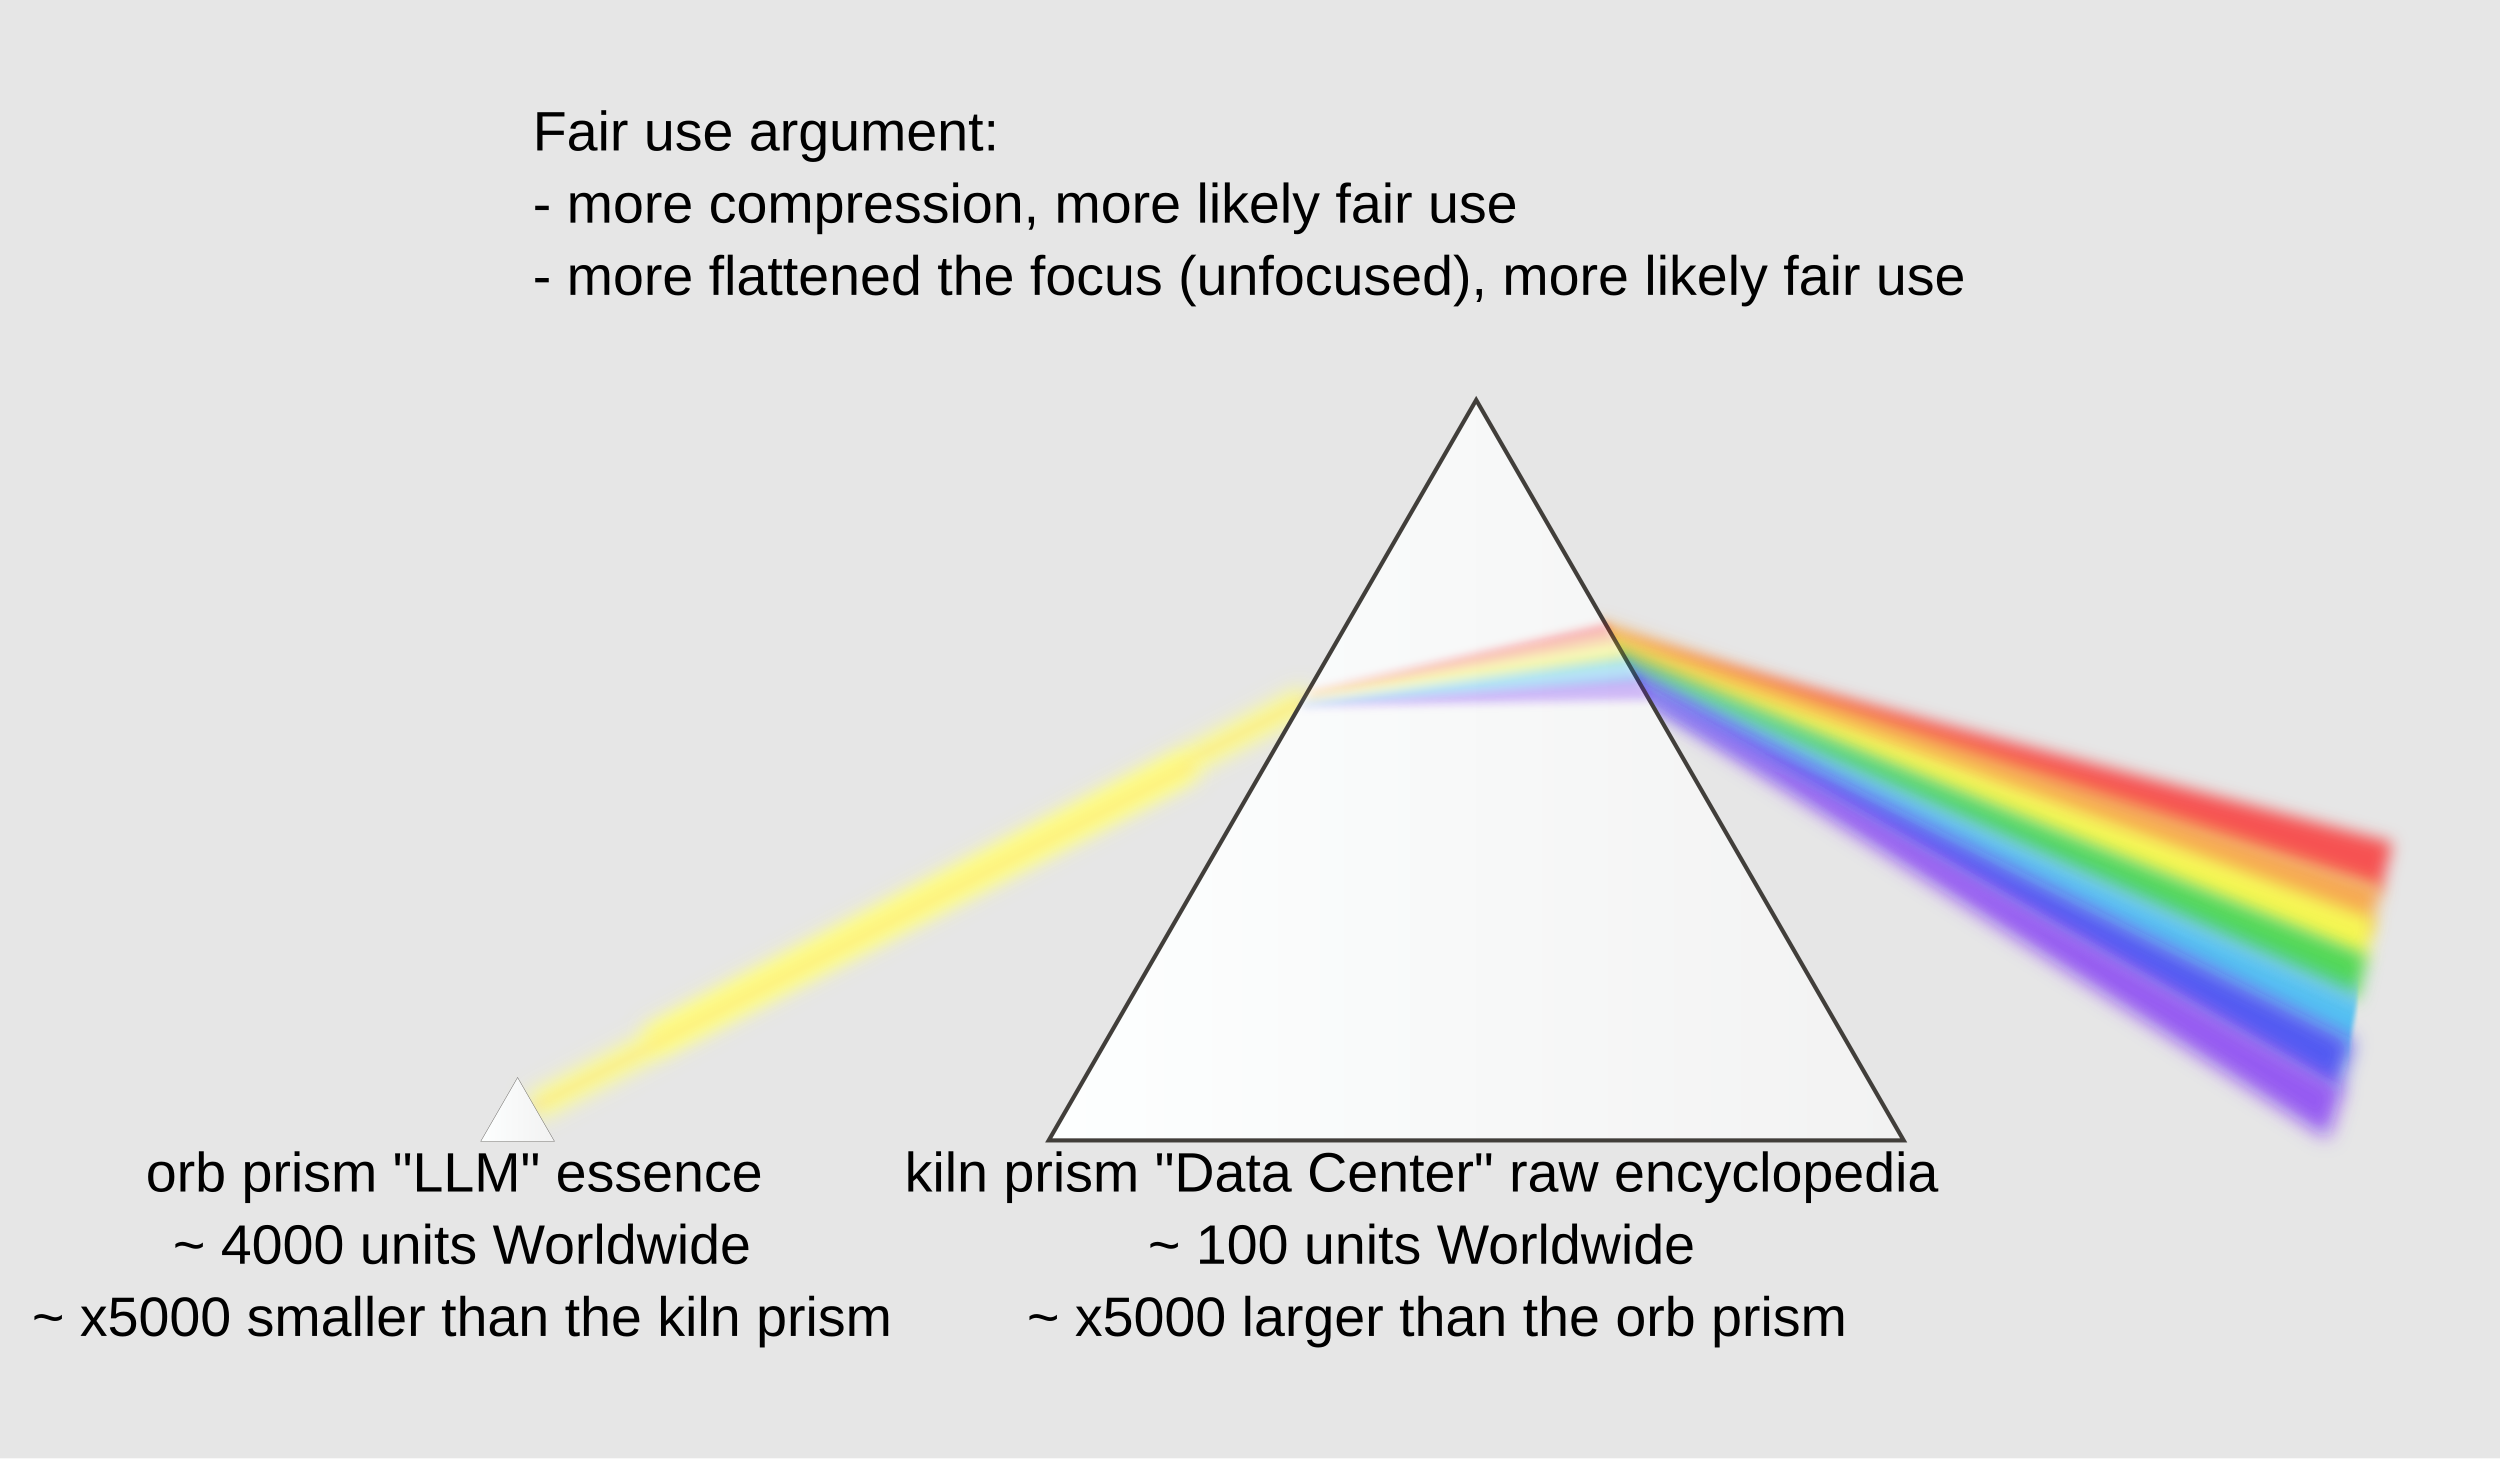
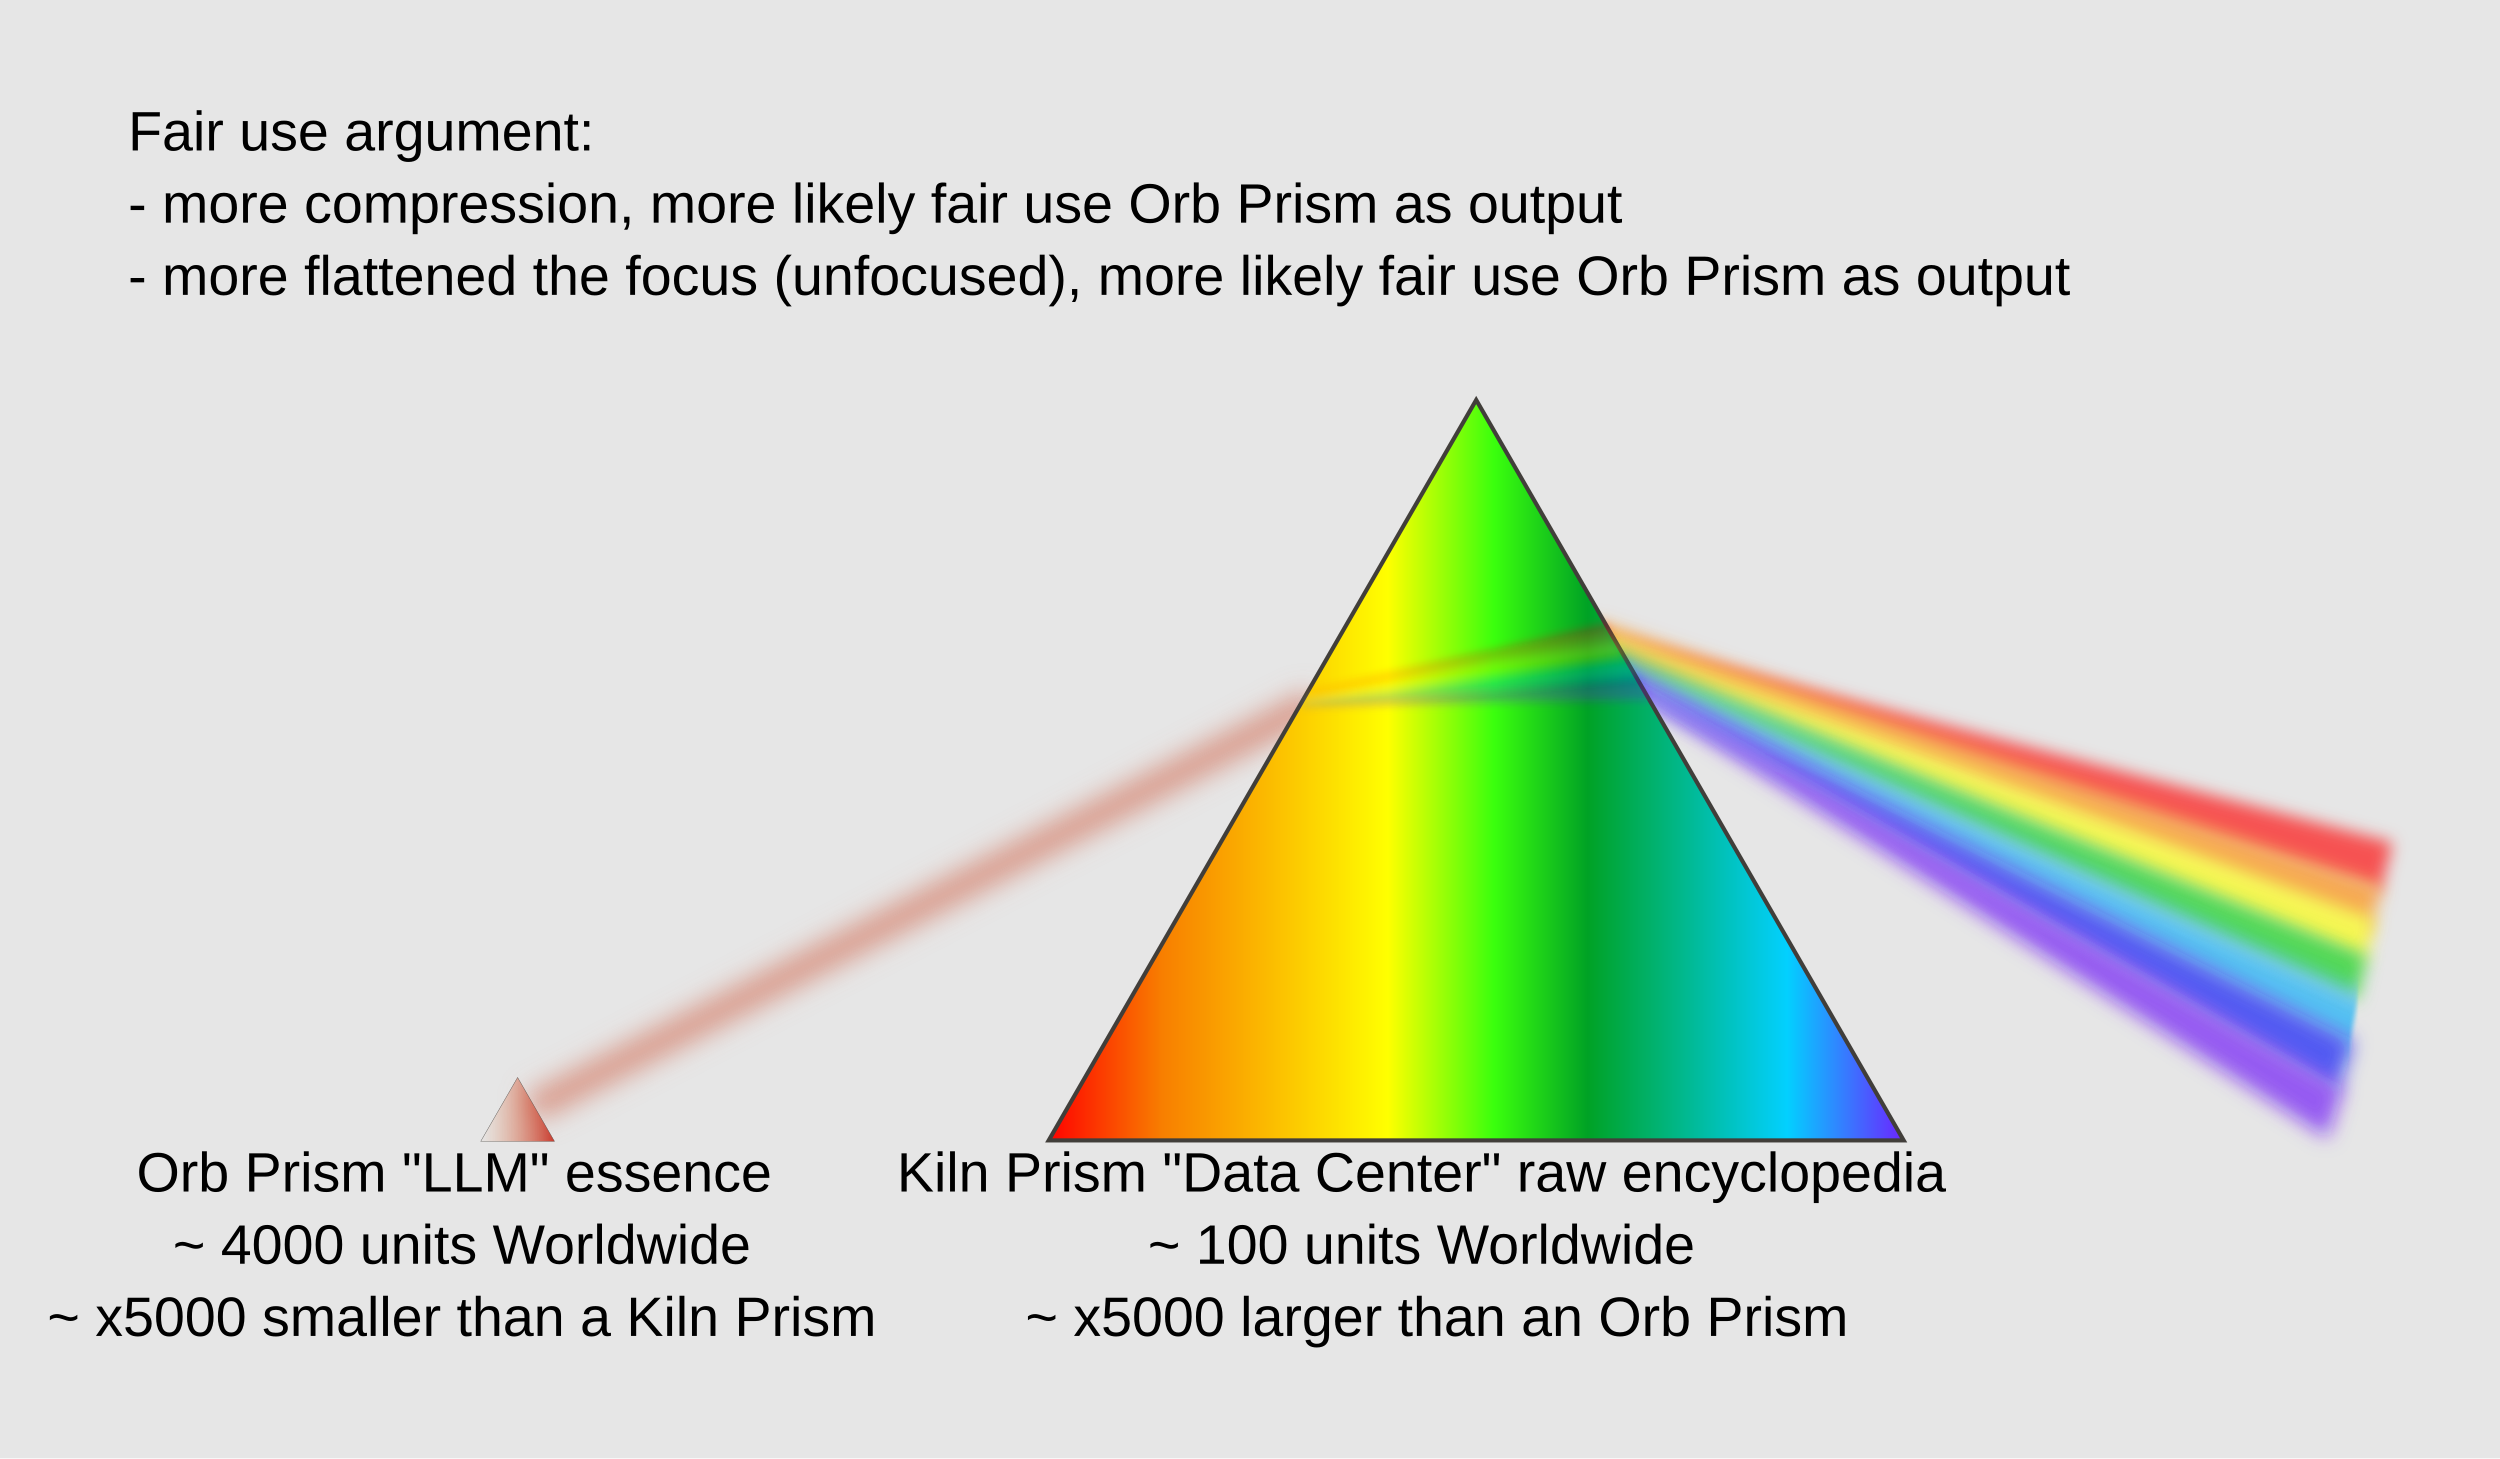
<svg xmlns="http://www.w3.org/2000/svg" xmlns:xlink="http://www.w3.org/1999/xlink" width="600" height="350" id="svg2" version="1.0">
  <defs id="defs4">
+     <linearGradient id="linearGradient1">
+       <stop style="stop-color:#c93a2e;stop-opacity:1;" offset="0" id="stop1" />
+       <stop style="stop-color:#df9969;stop-opacity:0;" offset="1" id="stop2" />
+     </linearGradient>
    <linearGradient id="linearGradient28439">
      <stop id="stop28441" offset="0" style="stop-color:#ffffff;stop-opacity:1;" />
      <stop id="stop28443" offset="1" style="stop-color:#ffffff;stop-opacity:1;" />
    </linearGradient>
    <linearGradient id="linearGradient26491">
      <stop id="stop26493" offset="0" style="stop-color:#efefef;stop-opacity:1;" />
      <stop id="stop26495" offset="1" style="stop-color:#efefef;stop-opacity:0;" />
    </linearGradient>
    <linearGradient id="linearGradient25510">
      <stop style="stop-color:#efefef;stop-opacity:0;" offset="0" id="stop25512" />
      <stop style="stop-color:#efefef;stop-opacity:1;" offset="1" id="stop25514" />
    </linearGradient>
    <linearGradient id="linearGradient12266">
      <stop style="stop-color:#ff0000;stop-opacity:1;" offset="0" id="stop12268" />
      <stop id="stop12274" offset="0.135" style="stop-color:#f87f00;stop-opacity:1;" />
      <stop style="stop-color:#ffff00;stop-opacity:1;" offset="0.397" id="stop12276" />
      <stop id="stop12278" offset="0.521" style="stop-color:#3aff0d;stop-opacity:1;" />
      <stop style="stop-color:#00a225;stop-opacity:1;" offset="0.63" id="stop12280" />
      <stop id="stop12282" offset="0.862" style="stop-color:#02d0ff;stop-opacity:1;" />
      <stop style="stop-color:#6d22ff;stop-opacity:1;" offset="1" id="stop12284" />
    </linearGradient>
    <linearGradient id="linearGradient9304">
-       <stop style="stop-color:#fdffff;stop-opacity:1;" offset="0" id="stop9306" />
+       <stop style="stop-color:#fffefd;stop-opacity:1;" offset="0" id="stop9306" />
      <stop style="stop-color:#f2f2f2;stop-opacity:1;" offset="1" id="stop9308" />
    </linearGradient>
    <linearGradient id="linearGradient3136">
      <stop style="stop-color:#000000;stop-opacity:0.354;" offset="0" id="stop3138" />
      <stop style="stop-color:#000000;stop-opacity:0;" offset="1" id="stop3140" />
    </linearGradient>
-     <filter id="filter7354" x="-0.021" y="-0.047" width="1.043" height="1.093">
-       <feGaussianBlur stdDeviation="1.224" id="feGaussianBlur7356" />
-     </filter>
-     <linearGradient xlink:href="#linearGradient9304" id="linearGradient9310" x1="-14.525" y1="61.097" x2="191.668" y2="61.097" gradientUnits="userSpaceOnUse" spreadMethod="pad" />
-     <filter id="filter10313" x="-0.047" y="-0.107" width="1.095" height="1.214">
-       <feGaussianBlur stdDeviation="2.554" id="feGaussianBlur10315" />
-     </filter>
+     <linearGradient xlink:href="#linearGradient12266" id="linearGradient9310" x1="-14.525" y1="61.097" x2="191.668" y2="61.097" gradientUnits="userSpaceOnUse" spreadMethod="pad" />
    <filter x="-0.03" width="1.059" y="-0.123" height="1.246" id="filter18571">
      <feGaussianBlur stdDeviation="1.028" id="feGaussianBlur18573" />
    </filter>
    <filter id="filter24498" x="-0.024" y="-0.075" width="1.048" height="1.151">
      <feGaussianBlur stdDeviation="1.924" id="feGaussianBlur24500" />
    </filter>
    <filter id="filter24502" x="-0.026" y="-0.061" width="1.051" height="1.122">
      <feGaussianBlur stdDeviation="2.047" id="feGaussianBlur24504" />
    </filter>
    <filter id="filter24506" x="-0.025" y="-0.064" width="1.05" height="1.128">
      <feGaussianBlur stdDeviation="2.01" id="feGaussianBlur24508" />
    </filter>
    <filter id="filter24510" x="-0.026" y="-0.058" width="1.052" height="1.115">
      <feGaussianBlur stdDeviation="2.104" id="feGaussianBlur24512" />
    </filter>
    <filter id="filter24518" x="-0.021" y="-0.165" width="1.042" height="1.329">
      <feGaussianBlur stdDeviation="0.692" id="feGaussianBlur24520" />
    </filter>
    <filter id="filter24522" x="-0.029" y="-0.046" width="1.059" height="1.092">
      <feGaussianBlur stdDeviation="2.324" id="feGaussianBlur24524" />
    </filter>
    <filter id="filter24526" x="-0.028" y="-0.05" width="1.057" height="1.099">
      <feGaussianBlur stdDeviation="2.254" id="feGaussianBlur24528" />
    </filter>
-     <linearGradient xlink:href="#linearGradient9304" id="linearGradient1" gradientUnits="userSpaceOnUse" x1="-14.525" y1="61.097" x2="191.668" y2="61.097" spreadMethod="pad" />
    <filter id="filter10313-6" x="-0.047" y="-0.107" width="1.095" height="1.214">
      <feGaussianBlur stdDeviation="2.554" id="feGaussianBlur10315-0" />
    </filter>
    <filter id="filter7354-6" x="-0.021" y="-0.047" width="1.043" height="1.093">
      <feGaussianBlur stdDeviation="1.224" id="feGaussianBlur7356-2" />
    </filter>
+     <linearGradient xlink:href="#linearGradient1" id="linearGradient2" x1="-14.891" y1="60.847" x2="192.034" y2="60.847" gradientUnits="userSpaceOnUse" />
  </defs>
  <g id="layer1" transform="translate(129.308,-16.71709)">
    <rect style="fill:#e6e6e6;stroke-width:0;stroke-linejoin:round" id="rect1" width="600" height="350" x="-129.308" y="16.717" />
-     <g id="g18575" transform="translate(26.99909,52.57305)">
-       <path style="fill:#ff0000;fill-opacity:1;fill-rule:evenodd;stroke:#ffff82;stroke-width:6;stroke-linecap:butt;stroke-linejoin:miter;stroke-miterlimit:4;stroke-dasharray:none;stroke-opacity:1;filter:url(#filter10313)" d="M -0.714,213.857 C 157.857,131.714 157.857,131.714 157.857,131.714" id="path4301" />
-       <path id="path3154" d="M -0.714,213.857 C 157.857,131.714 157.857,131.714 157.857,131.714" style="opacity:0.08;fill:#fb0031;fill-opacity:1;fill-rule:evenodd;stroke:#ff4e00;stroke-width:2;stroke-linecap:butt;stroke-linejoin:miter;stroke-miterlimit:4;stroke-dasharray:none;stroke-opacity:1;filter:url(#filter7354)" />
-     </g>
-     <g id="g18575-1" transform="translate(-0.972894,68.81732)">
-       <path style="fill:#ff0000;fill-opacity:1;fill-rule:evenodd;stroke:#ffff82;stroke-width:6;stroke-linecap:butt;stroke-linejoin:miter;stroke-miterlimit:4;stroke-dasharray:none;stroke-opacity:1;filter:url(#filter10313-6)" d="M -0.714,213.857 C 157.857,131.714 157.857,131.714 157.857,131.714" id="path4301-8" />
-       <path id="path3154-7" d="M -0.714,213.857 C 157.857,131.714 157.857,131.714 157.857,131.714" style="opacity:0.08;fill:#fb0031;fill-opacity:1;fill-rule:evenodd;stroke:#ff4e00;stroke-width:2;stroke-linecap:butt;stroke-linejoin:miter;stroke-miterlimit:4;stroke-dasharray:none;stroke-opacity:1;filter:url(#filter7354-6)" />
+     <g id="g18575-1" transform="matrix(1.184024,0,0,1.184024,-0.8414484,29.4625)" style="fill:#e2bead;fill-opacity:1;stroke:#d99c8d;stroke-opacity:1">
+       <path style="fill:#e2bead;fill-opacity:1;fill-rule:evenodd;stroke:#d99c8d;stroke-width:6;stroke-linecap:butt;stroke-linejoin:miter;stroke-miterlimit:4;stroke-dasharray:none;stroke-opacity:1;filter:url(#filter10313-6)" d="M -0.714,213.857 C 157.857,131.714 157.857,131.714 157.857,131.714" id="path4301-8" />
+       <path id="path3154-7" d="M -0.714,213.857 C 157.857,131.714 157.857,131.714 157.857,131.714" style="opacity:0.08;fill:#e2bead;fill-opacity:1;fill-rule:evenodd;stroke:#d99c8d;stroke-width:2;stroke-linecap:butt;stroke-linejoin:miter;stroke-miterlimit:4;stroke-dasharray:none;stroke-opacity:1;filter:url(#filter7354-6)" />
    </g>
    <g id="g24530" style="opacity:0.642" transform="translate(24.97878,51.56289)">
      <path style="opacity:1;fill:#ff0000;fill-opacity:1;fill-rule:evenodd;stroke:#000000;stroke-width:0;stroke-linecap:butt;stroke-linejoin:miter;stroke-miterlimit:4;stroke-dasharray:none;stroke-opacity:1;filter:url(#filter24498)" d="m 226.102,120.318 4.609,-2.553 v 0 l 189.19,49.589 -2.897,11.779 z" id="path18581" />
      <path id="path18583" d="m 224.524,116.815 4.647,-2.308 v 0 l 188.18,63.403 -3.42,11.789 z" style="opacity:1;fill:#ff8500;fill-opacity:1;fill-rule:evenodd;stroke:#000000;stroke-width:0;stroke-linecap:butt;stroke-linejoin:miter;stroke-miterlimit:4;stroke-dasharray:none;stroke-opacity:1;filter:url(#filter24506)" />
      <path style="opacity:1;fill:#ffff00;fill-opacity:1;fill-rule:evenodd;stroke:#000000;stroke-width:0;stroke-linecap:butt;stroke-linejoin:miter;stroke-miterlimit:4;stroke-dasharray:none;stroke-opacity:1;filter:url(#filter24502)" d="m 223.028,117.746 2.714,-1.993 189.892,69.941 -2.328,10.366 z" id="path18585" />
      <path id="path18587" d="m 220.844,119.266 2.14,-1.572 190.741,76.833 -2.467,10.814 z" style="opacity:1;fill:#00d000;fill-opacity:1;fill-rule:evenodd;stroke:#000000;stroke-width:0;stroke-linecap:butt;stroke-linejoin:miter;stroke-miterlimit:4;stroke-dasharray:none;stroke-opacity:1;filter:url(#filter24510)" />
      <path transform="matrix(2.197346,1.477702,-2.117474,3.097888,156.0869,-529.8737)" style="opacity:1;fill:#00abf8;fill-opacity:1;fill-rule:evenodd;stroke:#000000;stroke-width:0;stroke-linecap:butt;stroke-linejoin:miter;stroke-miterlimit:4;stroke-dasharray:none;stroke-opacity:1;filter:url(#filter24518)" d="m 158.212,134.346 0.332,-0.666 77.611,-9.418 1.914,3.2 z" id="path18589" />
      <path id="path18591" d="m 219.033,119.496 0.916,-0.967 190.519,96.464 -3.943,12.677 z" style="opacity:1;fill:#000df8;fill-opacity:1;fill-rule:evenodd;stroke:#000000;stroke-width:0;stroke-linecap:butt;stroke-linejoin:miter;stroke-miterlimit:4;stroke-dasharray:none;stroke-opacity:1;filter:url(#filter24526)" />
      <path style="opacity:1;fill:#680df8;fill-opacity:1;fill-rule:evenodd;stroke:#000000;stroke-width:0;stroke-linecap:butt;stroke-linejoin:miter;stroke-miterlimit:4;stroke-dasharray:none;stroke-opacity:1;filter:url(#filter24522)" d="m 218.637,118.727 0.916,-0.967 188.382,108.526 -3.542,12.09 z" id="path18593" />
    </g>
    <path style="fill:url(#linearGradient9310);fill-opacity:1;fill-rule:evenodd;stroke:#413e3a;stroke-width:1;stroke-linejoin:miter;stroke-miterlimit:4;stroke-dasharray:none;stroke-dashoffset:0;stroke-opacity:1" id="path2160" d="m 191.168,149.948 -205.193,0 102.596,-177.702 z" transform="translate(136.4074,140.4656)" />
-     <path style="fill:url(#linearGradient1);fill-opacity:1;fill-rule:evenodd;stroke:#413e3a;stroke-width:1;stroke-linejoin:miter;stroke-miterlimit:4;stroke-dasharray:none;stroke-dashoffset:0;stroke-opacity:1" id="path2160-9" d="m 191.168,149.948 -205.193,0 102.596,-177.702 z" transform="matrix(0.08621395,0,0,0.08621395,-12.71981,277.7035)" />
+     <path style="fill:url(#linearGradient2);fill-rule:evenodd;stroke:#413e3a;stroke-width:1;stroke-linejoin:miter;stroke-miterlimit:4;stroke-dasharray:none;stroke-dashoffset:0;stroke-opacity:1" id="path2160-9" d="m 191.168,149.948 -205.193,0 102.596,-177.702 z" transform="matrix(-0.08621395,0,0,0.08621395,2.552375,277.7035)" />
    <g id="g18358" style="opacity:0.264;filter:url(#filter18571)" transform="matrix(1.012159,0,0,1,23.05505,51.56289)">
      <path id="path14402" d="m 159.375,132.321 0.893,-1.25 v 0 l 70.268,-16.429 1.607,3.036 z" style="fill:#ff0000;fill-opacity:1;fill-rule:evenodd;stroke:#000000;stroke-width:0;stroke-linecap:butt;stroke-linejoin:miter;stroke-miterlimit:4;stroke-dasharray:none;stroke-opacity:1" />
      <path style="fill:#ff8500;fill-opacity:1;fill-rule:evenodd;stroke:#000000;stroke-width:0;stroke-linecap:butt;stroke-linejoin:miter;stroke-miterlimit:4;stroke-dasharray:none;stroke-opacity:1" d="m 159.152,132.835 0.957,-1.202 v 0 l 72.182,-13.965 1.446,3.116 z" id="path15439" />
      <path id="path16410" d="m 158.884,133.264 0.421,-0.844 74.11,-12.773 1.483,2.639 z" style="fill:#ffff00;fill-opacity:1;fill-rule:evenodd;stroke:#000000;stroke-width:0;stroke-linecap:butt;stroke-linejoin:miter;stroke-miterlimit:4;stroke-dasharray:none;stroke-opacity:1" />
      <path style="fill:#00d000;fill-opacity:1;fill-rule:evenodd;stroke:#000000;stroke-width:0;stroke-linecap:butt;stroke-linejoin:miter;stroke-miterlimit:4;stroke-dasharray:none;stroke-opacity:1" d="m 158.527,133.925 0.332,-0.666 75.843,-11.375 1.535,2.759 z" id="path18350" />
      <path id="path18352" d="m 158.212,134.346 0.332,-0.666 77.611,-9.418 1.914,3.2 z" style="fill:#00abf8;fill-opacity:1;fill-rule:evenodd;stroke:#000000;stroke-width:0;stroke-linecap:butt;stroke-linejoin:miter;stroke-miterlimit:4;stroke-dasharray:none;stroke-opacity:1" />
      <path style="fill:#000df8;fill-opacity:1;fill-rule:evenodd;stroke:#000000;stroke-width:0;stroke-linecap:butt;stroke-linejoin:miter;stroke-miterlimit:4;stroke-dasharray:none;stroke-opacity:1" d="m 158.212,134.452 0.08,-0.35 79.757,-7.209 1.472,3.39 z" id="path18354" />
      <path id="path18356" d="m 158.275,134.705 0.08,-0.35 81.462,-4.431 1.472,3.2 z" style="fill:#680df8;fill-opacity:1;fill-rule:evenodd;stroke:#000000;stroke-width:0;stroke-linecap:butt;stroke-linejoin:miter;stroke-miterlimit:4;stroke-dasharray:none;stroke-opacity:1" />
    </g>
    <text xml:space="preserve" style="font-size:13.333px;line-height:1.3;font-family:Arial;-inkscape-font-specification:Arial;text-align:center;writing-mode:lr-tb;direction:ltr;text-anchor:middle;fill:#ececec;stroke-width:0;stroke-linejoin:round" x="224.813" y="302.682" id="text2">
-       <tspan id="tspan2" x="224.813" y="302.682" style="fill:#000000">kiln prism "Data Center" raw encyclopedia</tspan>
+       <tspan id="tspan2" x="224.813" y="302.682" style="fill:#000000">Kiln Prism "Data Center" raw encyclopedia</tspan>
      <tspan x="224.813" y="320.015" style="fill:#000000" id="tspan6">~ 100 units Worldwide</tspan>
-       <tspan x="224.813" y="337.348" style="fill:#000000" id="tspan7">~ x5000 larger than the orb prism</tspan>
+       <tspan x="224.813" y="337.348" style="fill:#000000" id="tspan7">~ x5000 larger than an Orb Prism</tspan>
    </text>
    <text xml:space="preserve" style="font-size:13.333px;line-height:1.3;font-family:Arial;-inkscape-font-specification:Arial;text-align:center;writing-mode:lr-tb;direction:ltr;text-anchor:middle;fill:#000000;stroke-width:0;stroke-linejoin:round" x="-5.484" y="302.682" id="text3">
-       <tspan id="tspan3" x="-5.484" y="302.682">orb prism "LLM" essence </tspan>
+       <tspan id="tspan3" x="-5.484" y="302.682">Orb Prism "LLM" essence </tspan>
      <tspan x="-5.484" y="320.015" id="tspan8">~ 4000 units Worldwide</tspan>
-       <tspan x="-5.484" y="337.348" id="tspan10">~ x5000 smaller than the kiln prism</tspan>
+       <tspan x="-5.484" y="337.348" id="tspan10">~ x5000 smaller than a Kiln Prism</tspan>
      <tspan x="-5.484" y="354.682" id="tspan9" />
    </text>
-     <text xml:space="preserve" style="font-size:13.333px;line-height:1.3;font-family:Arial;-inkscape-font-specification:Arial;text-align:center;writing-mode:lr-tb;direction:ltr;text-anchor:middle;fill:#000000;stroke-width:0;stroke-linejoin:round" x="-1.449" y="52.824" id="text1">
-       <tspan id="tspan1" x="-1.449" y="52.824" style="text-align:start;text-anchor:start">Fair use argument:</tspan>
-       <tspan x="-1.449" y="70.158" id="tspan4" style="text-align:start;text-anchor:start">- more compression, more likely fair use</tspan>
-       <tspan x="-1.449" y="87.491" id="tspan5" style="text-align:start;text-anchor:start">- more flattened the focus (unfocused), more likely fair use </tspan>
+     <text xml:space="preserve" style="font-size:13.333px;line-height:1.3;font-family:Arial;-inkscape-font-specification:Arial;text-align:center;writing-mode:lr-tb;direction:ltr;text-anchor:middle;fill:#000000;stroke-width:0;stroke-linejoin:round" x="-98.556" y="52.824" id="text1">
+       <tspan id="tspan1" x="-98.556" y="52.824" style="text-align:start;text-anchor:start">Fair use argument:</tspan>
+       <tspan x="-98.556" y="70.158" id="tspan4" style="text-align:start;text-anchor:start">- more compression, more likely fair use Orb Prism as output</tspan>
+       <tspan x="-98.556" y="87.491" id="tspan5" style="text-align:start;text-anchor:start">- more flattened the focus (unfocused), more likely fair use Orb Prism as output </tspan>
+     </text>
+     <text xml:space="preserve" style="font-size:13.333px;line-height:1.3;font-family:Arial;-inkscape-font-specification:Arial;text-align:start;writing-mode:lr-tb;direction:ltr;text-anchor:start;opacity:1;fill:#e6e6e6;stroke-width:0;stroke-linejoin:round" x="389.502" y="194.479" id="text11">
+       <tspan id="tspan11" x="389.502" y="194.479" />
    </text>
  </g>
</svg>
